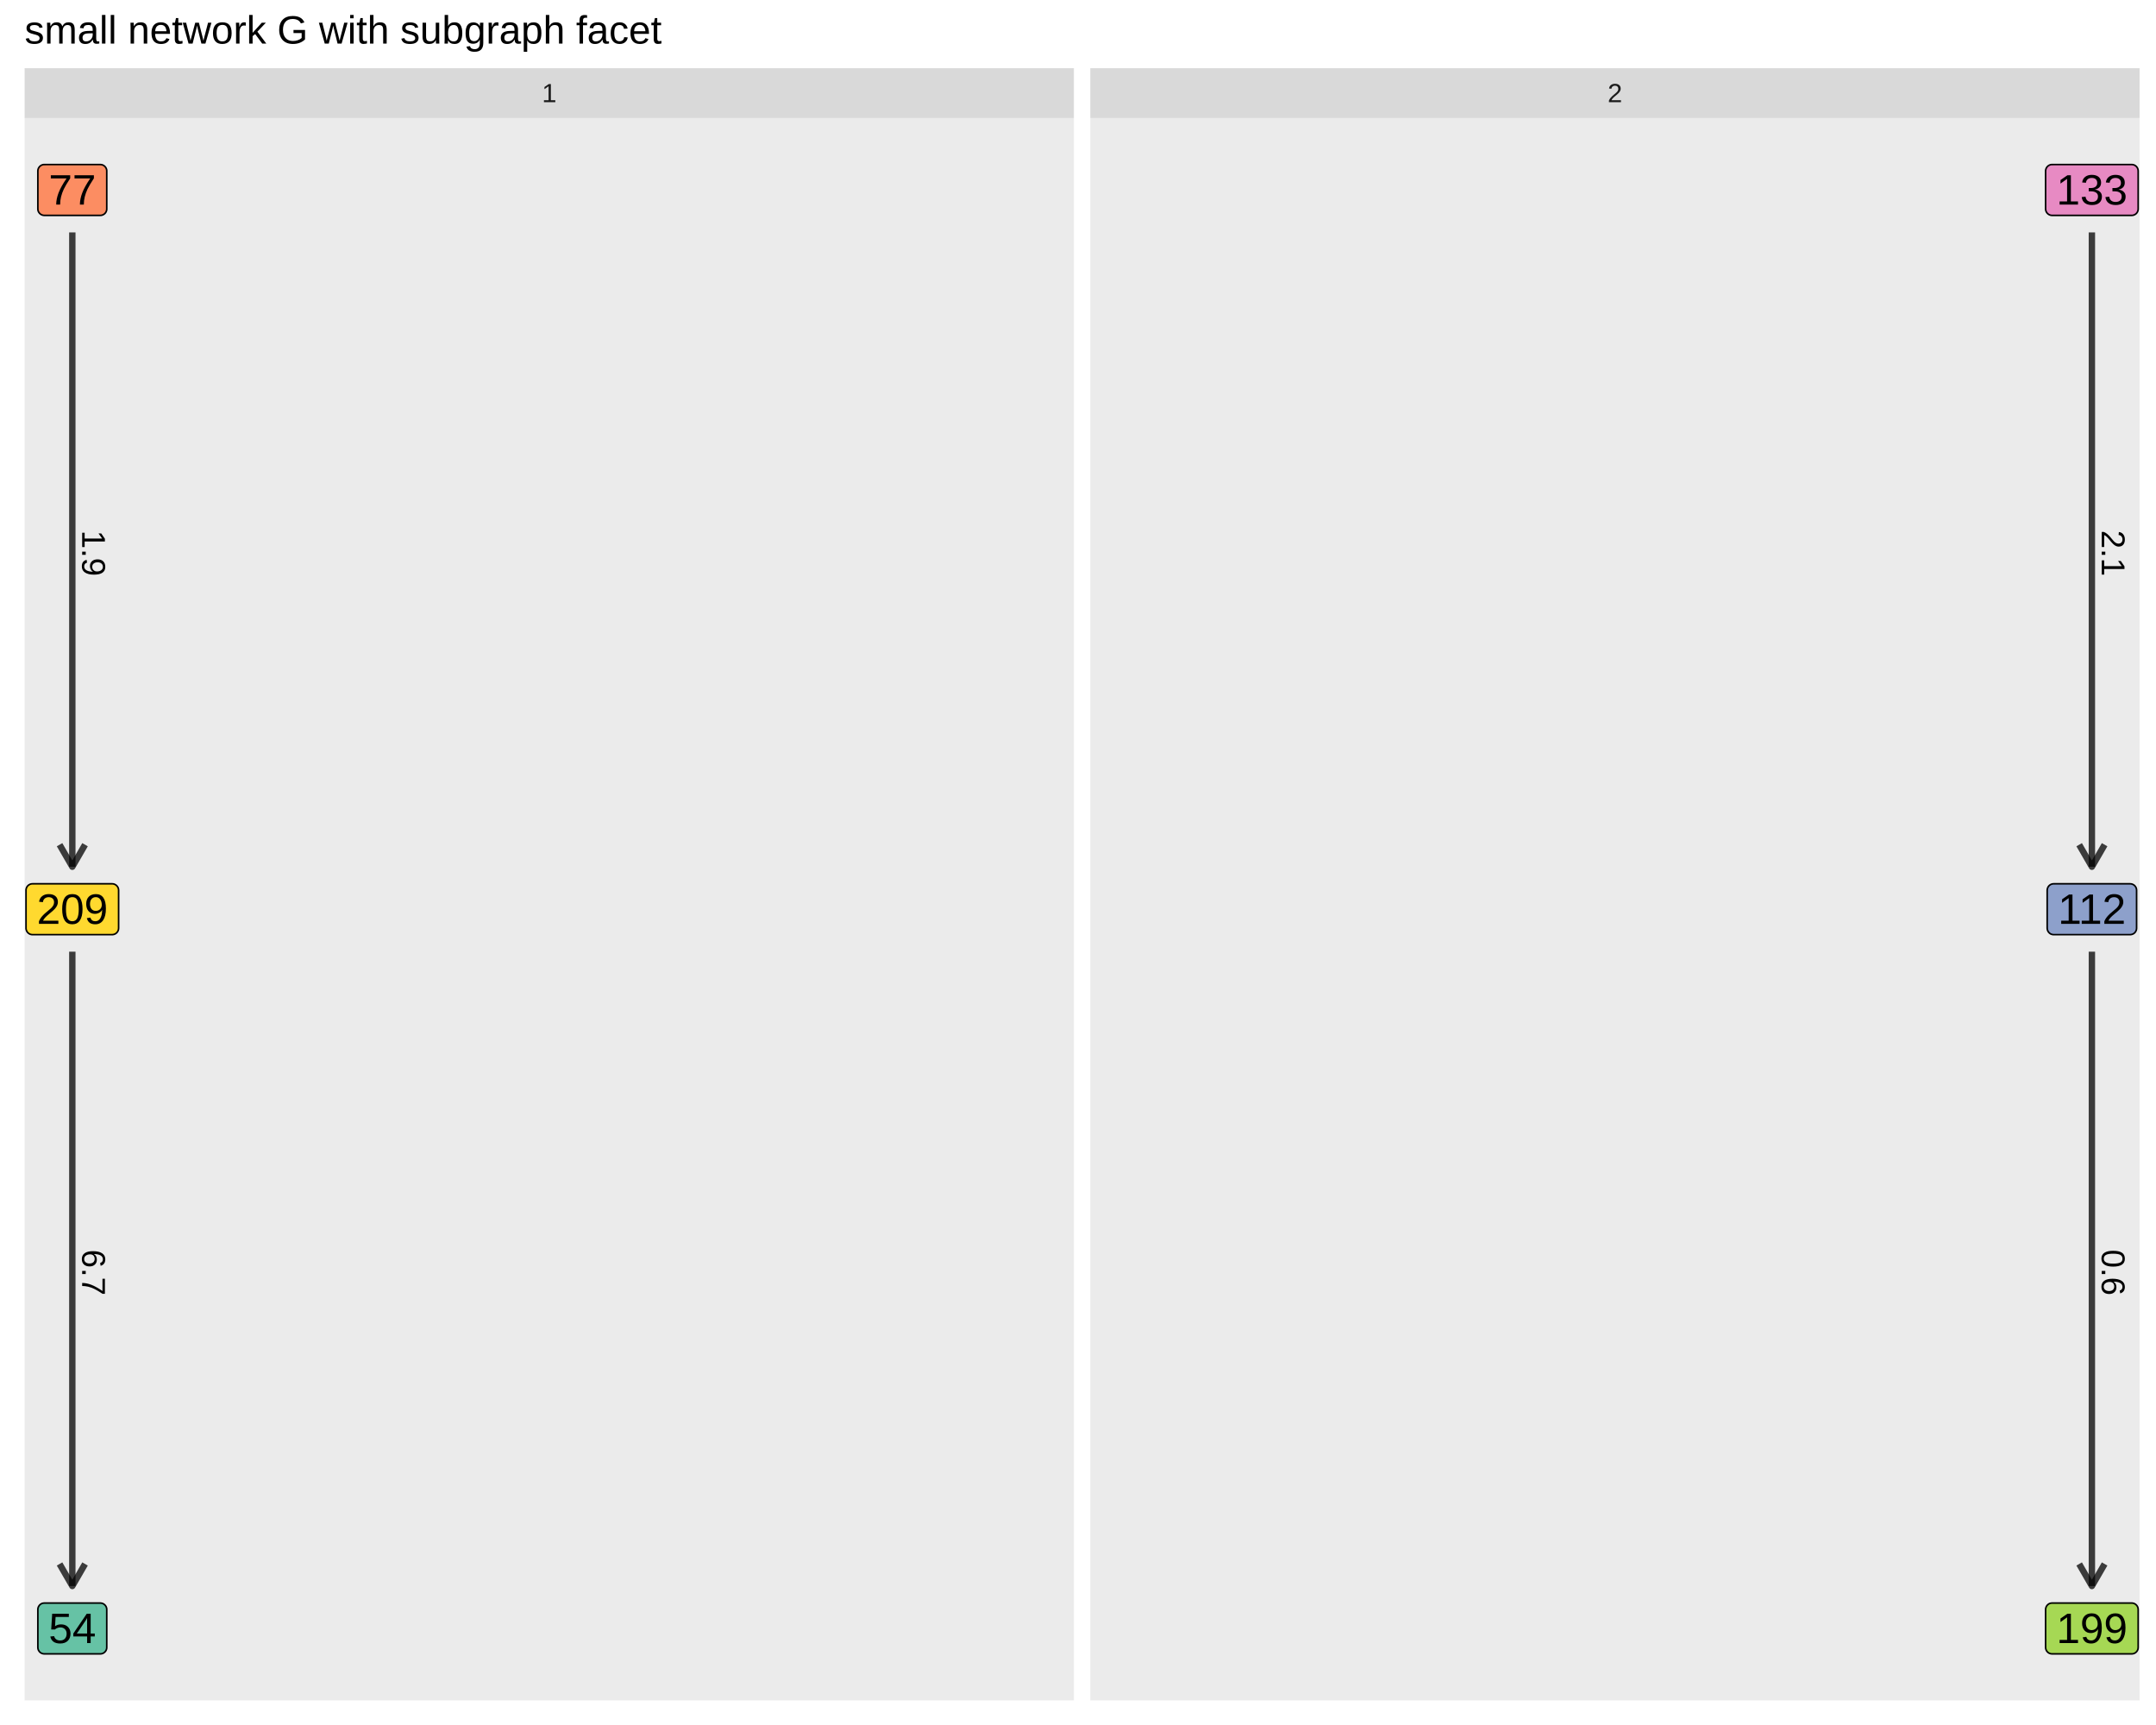
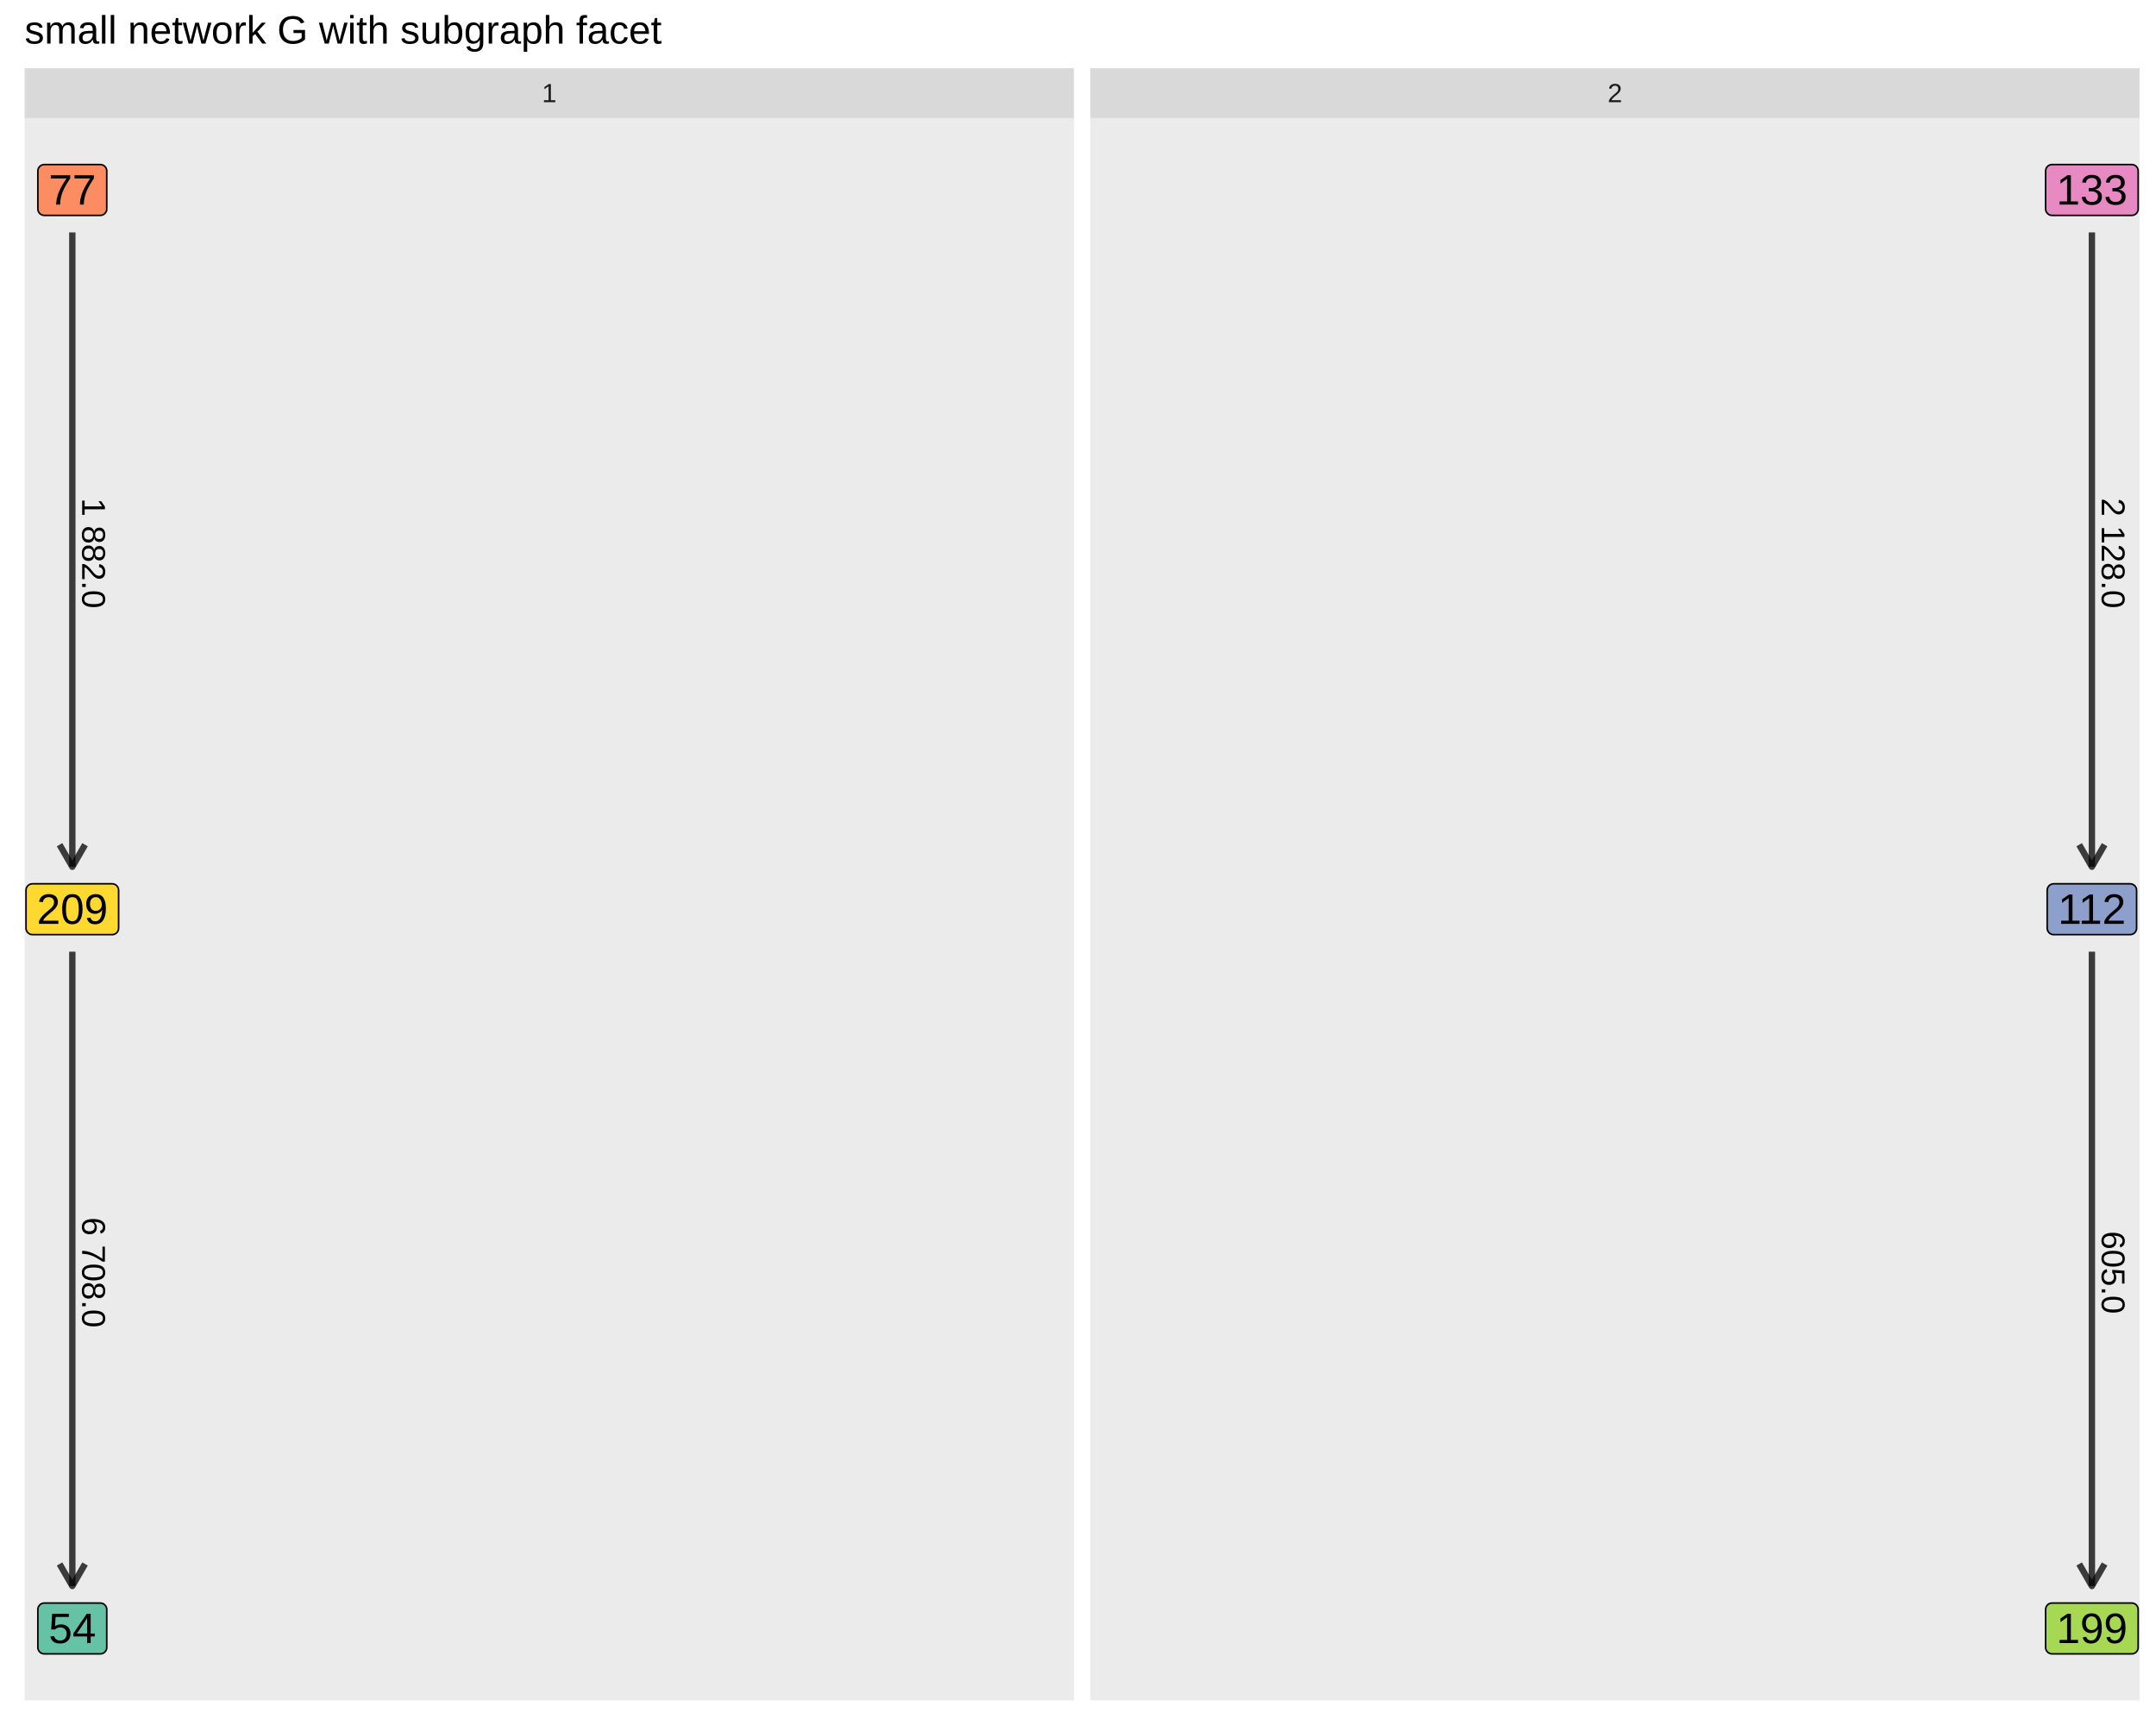
<svg xmlns="http://www.w3.org/2000/svg" viewBox="0 0 720.00 576.00">
  <defs>
    <style type="text/css">
    line, polyline, polygon, path, rect, circle {
      fill: none;
      stroke: #000000;
      stroke-linecap: round;
      stroke-linejoin: round;
      stroke-miterlimit: 10.00;
    }
  </style>
  </defs>
  <rect width="100%" height="100%" style="stroke: none; fill: #FFFFFF;" />
  <rect x="0.00" y="0.00" width="720.00" height="576.00" style="stroke-width: 1.07; stroke: #FFFFFF; fill: #FFFFFF;" />
  <defs>
    <clipPath id="cpOC4yMnwzNTguNjN8NTY3Ljc4fDM5LjQx">
      <rect x="8.22" y="39.41" width="350.41" height="528.37" />
    </clipPath>
  </defs>
  <rect x="8.22" y="39.41" width="350.41" height="528.37" style="stroke-width: 1.07; stroke: none; fill: #EBEBEB;" clip-path="url(#cpOC4yMnwzNTguNjN8NTY3Ljc4fDM5LjQx)" />
  <polyline points="24.15,77.60 24.15,77.99 24.15,80.41 24.15,82.84 24.15,85.26 24.15,87.69 24.15,90.12 24.15,92.54 24.15,94.97 24.15,97.39 24.15,99.82 24.15,102.25 24.15,104.67 24.15,107.10 24.15,109.52 24.15,111.95 24.15,114.37 24.15,116.80 24.15,119.23 24.15,121.65 24.15,124.08 24.15,126.50 24.15,128.93 24.15,131.36 24.15,133.78 24.15,136.21 24.15,138.63 24.15,141.06 24.15,143.49 24.15,145.91 24.15,148.34 24.15,150.76 24.15,153.19 24.15,155.62 24.15,158.04 24.15,160.47 24.15,162.89 24.15,165.32 24.15,167.75 24.15,170.17 24.15,172.60 24.15,175.02 24.15,177.45 24.15,179.87 24.15,182.30 24.15,184.73 24.15,187.15 24.15,189.58 24.15,192.00 24.15,194.43 24.15,196.86 24.15,199.28 24.15,201.71 24.15,204.13 24.15,206.56 24.15,208.99 24.15,211.41 24.15,213.84 24.15,216.26 24.15,218.69 24.15,221.12 24.15,223.54 24.15,225.97 24.15,228.39 24.15,230.82 24.15,233.25 24.15,235.67 24.15,238.10 24.15,240.52 24.15,242.95 24.15,245.37 24.15,247.80 24.15,250.23 24.15,252.65 24.15,255.08 24.15,257.50 24.15,259.93 24.15,262.36 24.15,264.78 24.15,267.21 24.15,269.63 24.15,272.06 24.15,274.49 24.15,276.91 24.15,279.34 24.15,281.76 24.15,284.19 24.15,286.62 24.15,289.04 24.15,289.42 " style="stroke-width: 2.13; stroke: #000000; stroke-opacity: 0.75; stroke-linecap: butt;" clip-path="url(#cpOC4yMnwzNTguNjN8NTY3Ljc4fDM5LjQx)" />
  <polyline points="19.89,282.06 24.15,289.42 28.40,282.06 " style="stroke-width: 2.13; stroke: #000000; stroke-opacity: 0.75; stroke-linecap: butt;" clip-path="url(#cpOC4yMnwzNTguNjN8NTY3Ljc4fDM5LjQx)" />
  <polyline points="24.15,317.77 24.15,318.15 24.15,320.58 24.15,323.00 24.15,325.43 24.15,327.86 24.15,330.28 24.15,332.71 24.15,335.13 24.15,337.56 24.15,339.99 24.15,342.41 24.15,344.84 24.15,347.26 24.15,349.69 24.15,352.12 24.15,354.54 24.15,356.97 24.15,359.39 24.15,361.82 24.15,364.25 24.15,366.67 24.15,369.10 24.15,371.52 24.15,373.95 24.15,376.38 24.15,378.80 24.15,381.23 24.15,383.65 24.15,386.08 24.15,388.50 24.15,390.93 24.15,393.36 24.15,395.78 24.15,398.21 24.15,400.63 24.15,403.06 24.15,405.49 24.15,407.91 24.15,410.34 24.15,412.76 24.15,415.19 24.15,417.62 24.15,420.04 24.15,422.47 24.15,424.89 24.15,427.32 24.15,429.75 24.15,432.17 24.15,434.60 24.15,437.02 24.15,439.45 24.15,441.88 24.15,444.30 24.15,446.73 24.15,449.15 24.15,451.58 24.15,454.00 24.15,456.43 24.15,458.86 24.15,461.28 24.15,463.71 24.15,466.13 24.15,468.56 24.15,470.99 24.15,473.41 24.15,475.84 24.15,478.26 24.15,480.69 24.15,483.12 24.15,485.54 24.15,487.97 24.15,490.39 24.15,492.82 24.15,495.25 24.15,497.67 24.15,500.10 24.15,502.52 24.15,504.95 24.15,507.38 24.15,509.80 24.15,512.23 24.15,514.65 24.15,517.08 24.15,519.50 24.15,521.93 24.15,524.36 24.15,526.78 24.15,529.21 24.15,529.59 " style="stroke-width: 2.13; stroke: #000000; stroke-opacity: 0.75; stroke-linecap: butt;" clip-path="url(#cpOC4yMnwzNTguNjN8NTY3Ljc4fDM5LjQx)" />
  <polyline points="19.89,522.23 24.15,529.59 28.40,522.23 " style="stroke-width: 2.13; stroke: #000000; stroke-opacity: 0.75; stroke-linecap: butt;" clip-path="url(#cpOC4yMnwzNTguNjN8NTY3Ljc4fDM5LjQx)" />
  <g clip-path="url(#cpOC4yMnwzNTguNjN8NTY3Ljc4fDM5LjQx)">
-     <text transform="translate(27.44,177.05) rotate(-270)" style="font-size: 11.04px; font-family: Liberation Sans;" textLength="15.34px" lengthAdjust="spacingAndGlyphs">1.9</text>
+     <text transform="translate(27.44,166.31) rotate(-270)" style="font-size: 11.04px; font-family: Liberation Sans;" textLength="36.83px" lengthAdjust="spacingAndGlyphs">1 882.0</text>
  </g>
  <g clip-path="url(#cpOC4yMnwzNTguNjN8NTY3Ljc4fDM5LjQx)">
-     <text transform="translate(27.44,417.22) rotate(-270)" style="font-size: 11.04px; font-family: Liberation Sans;" textLength="15.34px" lengthAdjust="spacingAndGlyphs">6.7</text>
+     <text transform="translate(27.44,406.48) rotate(-270)" style="font-size: 11.04px; font-family: Liberation Sans;" textLength="36.83px" lengthAdjust="spacingAndGlyphs">6 708.0</text>
  </g>
  <polygon points="14.80,71.92 33.49,71.92 33.41,71.92 33.75,71.91 34.09,71.84 34.42,71.71 34.72,71.54 34.99,71.32 35.22,71.06 35.41,70.76 35.54,70.44 35.63,70.11 35.65,69.76 35.65,69.76 35.65,57.10 35.65,57.10 35.63,56.75 35.54,56.42 35.41,56.10 35.22,55.80 34.99,55.54 34.72,55.32 34.42,55.15 34.09,55.02 33.75,54.96 33.49,54.94 14.80,54.94 15.06,54.96 14.71,54.94 14.37,54.98 14.03,55.08 13.72,55.23 13.43,55.43 13.18,55.67 12.98,55.95 12.81,56.25 12.70,56.58 12.65,56.93 12.64,57.10 12.64,69.76 12.65,69.59 12.65,69.93 12.70,70.28 12.81,70.61 12.98,70.92 13.18,71.19 13.43,71.43 13.72,71.63 14.03,71.78 14.37,71.88 14.71,71.92 " style="stroke-width: 0.53; fill: #FC8D62;" clip-path="url(#cpOC4yMnwzNTguNjN8NTY3Ljc4fDM5LjQx)" />
  <g clip-path="url(#cpOC4yMnwzNTguNjN8NTY3Ljc4fDM5LjQx)">
    <text x="16.24" y="68.32" style="font-size: 14.23px; font-family: Liberation Sans;" textLength="15.81px" lengthAdjust="spacingAndGlyphs">77</text>
  </g>
  <polygon points="10.85,312.09 37.45,312.09 37.36,312.09 37.71,312.07 38.05,312.00 38.37,311.88 38.67,311.71 38.94,311.49 39.17,311.23 39.36,310.93 39.50,310.61 39.58,310.27 39.61,309.93 39.61,309.93 39.61,297.27 39.61,297.27 39.58,296.92 39.50,296.58 39.36,296.26 39.17,295.97 38.94,295.71 38.67,295.49 38.37,295.32 38.05,295.19 37.71,295.12 37.45,295.11 10.85,295.11 11.11,295.12 10.76,295.11 10.42,295.15 10.08,295.25 9.77,295.40 9.48,295.59 9.23,295.83 9.02,296.11 8.86,296.42 8.75,296.75 8.69,297.09 8.69,297.27 8.69,309.93 8.69,309.75 8.69,310.10 8.75,310.44 8.86,310.77 9.02,311.08 9.23,311.36 9.48,311.60 9.77,311.80 10.08,311.95 10.42,312.04 10.76,312.09 " style="stroke-width: 0.53; fill: #FFD92F;" clip-path="url(#cpOC4yMnwzNTguNjN8NTY3Ljc4fDM5LjQx)" />
  <g clip-path="url(#cpOC4yMnwzNTguNjN8NTY3Ljc4fDM5LjQx)">
    <text x="12.29" y="308.49" style="font-size: 14.23px; font-family: Liberation Sans;" textLength="23.72px" lengthAdjust="spacingAndGlyphs">209</text>
  </g>
  <polygon points="14.80,552.25 33.49,552.25 33.41,552.25 33.75,552.24 34.09,552.17 34.42,552.05 34.72,551.87 34.99,551.65 35.22,551.39 35.41,551.10 35.54,550.78 35.63,550.44 35.65,550.09 35.65,550.09 35.65,537.43 35.65,537.43 35.63,537.09 35.54,536.75 35.41,536.43 35.22,536.14 34.99,535.88 34.72,535.66 34.42,535.48 34.09,535.36 33.75,535.29 33.49,535.27 14.80,535.27 15.06,535.29 14.71,535.28 14.37,535.32 14.03,535.41 13.72,535.56 13.43,535.76 13.18,536.00 12.98,536.28 12.81,536.59 12.70,536.92 12.65,537.26 12.64,537.43 12.64,550.09 12.65,549.92 12.65,550.27 12.70,550.61 12.81,550.94 12.98,551.25 13.18,551.53 13.43,551.77 13.72,551.97 14.03,552.11 14.37,552.21 14.71,552.25 " style="stroke-width: 0.53; fill: #66C2A5;" clip-path="url(#cpOC4yMnwzNTguNjN8NTY3Ljc4fDM5LjQx)" />
  <g clip-path="url(#cpOC4yMnwzNTguNjN8NTY3Ljc4fDM5LjQx)">
    <text x="16.24" y="548.65" style="font-size: 14.23px; font-family: Liberation Sans;" textLength="15.81px" lengthAdjust="spacingAndGlyphs">54</text>
  </g>
  <defs>
    <clipPath id="cpMC4wMHw3MjAuMDB8NTc2LjAwfDAuMDA=">
      <rect x="0.00" y="0.00" width="720.00" height="576.00" />
    </clipPath>
  </defs>
  <defs>
    <clipPath id="cpMzY0LjExfDcxNC41Mnw1NjcuNzh8MzkuNDE=">
      <rect x="364.11" y="39.41" width="350.41" height="528.37" />
    </clipPath>
  </defs>
  <rect x="364.11" y="39.41" width="350.41" height="528.37" style="stroke-width: 1.07; stroke: none; fill: #EBEBEB;" clip-path="url(#cpMzY0LjExfDcxNC41Mnw1NjcuNzh8MzkuNDE=)" />
  <polyline points="698.59,317.77 698.59,318.15 698.59,320.58 698.59,323.00 698.59,325.43 698.59,327.86 698.59,330.28 698.59,332.71 698.59,335.13 698.59,337.56 698.59,339.99 698.59,342.41 698.59,344.84 698.59,347.26 698.59,349.69 698.59,352.12 698.59,354.54 698.59,356.97 698.59,359.39 698.59,361.82 698.59,364.25 698.59,366.67 698.59,369.10 698.59,371.52 698.59,373.95 698.59,376.38 698.59,378.80 698.59,381.23 698.59,383.65 698.59,386.08 698.59,388.50 698.59,390.93 698.59,393.36 698.59,395.78 698.59,398.21 698.59,400.63 698.59,403.06 698.59,405.49 698.59,407.91 698.59,410.34 698.59,412.76 698.59,415.19 698.59,417.62 698.59,420.04 698.59,422.47 698.59,424.89 698.59,427.32 698.59,429.75 698.59,432.17 698.59,434.60 698.59,437.02 698.59,439.45 698.59,441.88 698.59,444.30 698.59,446.73 698.59,449.15 698.59,451.58 698.59,454.00 698.59,456.43 698.59,458.86 698.59,461.28 698.59,463.71 698.59,466.13 698.59,468.56 698.59,470.99 698.59,473.41 698.59,475.84 698.59,478.26 698.59,480.69 698.59,483.12 698.59,485.54 698.59,487.97 698.59,490.39 698.59,492.82 698.59,495.25 698.59,497.67 698.59,500.10 698.59,502.52 698.59,504.95 698.59,507.38 698.59,509.80 698.59,512.23 698.59,514.65 698.59,517.08 698.59,519.50 698.59,521.93 698.59,524.36 698.59,526.78 698.59,529.21 698.59,529.59 " style="stroke-width: 2.13; stroke: #000000; stroke-opacity: 0.75; stroke-linecap: butt;" clip-path="url(#cpMzY0LjExfDcxNC41Mnw1NjcuNzh8MzkuNDE=)" />
  <polyline points="694.34,522.23 698.59,529.59 702.84,522.23 " style="stroke-width: 2.13; stroke: #000000; stroke-opacity: 0.75; stroke-linecap: butt;" clip-path="url(#cpMzY0LjExfDcxNC41Mnw1NjcuNzh8MzkuNDE=)" />
  <polyline points="698.59,77.60 698.59,77.99 698.59,80.41 698.59,82.84 698.59,85.26 698.59,87.69 698.59,90.12 698.59,92.54 698.59,94.97 698.59,97.39 698.59,99.82 698.59,102.25 698.59,104.67 698.59,107.10 698.59,109.52 698.59,111.95 698.59,114.37 698.59,116.80 698.59,119.23 698.59,121.65 698.59,124.08 698.59,126.50 698.59,128.93 698.59,131.36 698.59,133.78 698.59,136.21 698.59,138.63 698.59,141.06 698.59,143.49 698.59,145.91 698.59,148.34 698.59,150.76 698.59,153.19 698.59,155.62 698.59,158.04 698.59,160.47 698.59,162.89 698.59,165.32 698.59,167.75 698.59,170.17 698.59,172.60 698.59,175.02 698.59,177.45 698.59,179.87 698.59,182.30 698.59,184.73 698.59,187.15 698.59,189.58 698.59,192.00 698.59,194.43 698.59,196.86 698.59,199.28 698.59,201.71 698.59,204.13 698.59,206.56 698.59,208.99 698.59,211.41 698.59,213.84 698.59,216.26 698.59,218.69 698.59,221.12 698.59,223.54 698.59,225.97 698.59,228.39 698.59,230.82 698.59,233.25 698.59,235.67 698.59,238.10 698.59,240.52 698.59,242.95 698.59,245.37 698.59,247.80 698.59,250.23 698.59,252.65 698.59,255.08 698.59,257.50 698.59,259.93 698.59,262.36 698.59,264.78 698.59,267.21 698.59,269.63 698.59,272.06 698.59,274.49 698.59,276.91 698.59,279.34 698.59,281.76 698.59,284.19 698.59,286.62 698.59,289.04 698.59,289.42 " style="stroke-width: 2.13; stroke: #000000; stroke-opacity: 0.75; stroke-linecap: butt;" clip-path="url(#cpMzY0LjExfDcxNC41Mnw1NjcuNzh8MzkuNDE=)" />
  <polyline points="694.34,282.06 698.59,289.42 702.84,282.06 " style="stroke-width: 2.13; stroke: #000000; stroke-opacity: 0.75; stroke-linecap: butt;" clip-path="url(#cpMzY0LjExfDcxNC41Mnw1NjcuNzh8MzkuNDE=)" />
  <g clip-path="url(#cpMzY0LjExfDcxNC41Mnw1NjcuNzh8MzkuNDE=)">
-     <text transform="translate(701.88,417.22) rotate(-270)" style="font-size: 11.04px; font-family: Liberation Sans;" textLength="15.34px" lengthAdjust="spacingAndGlyphs">0.6</text>
+     <text transform="translate(701.88,411.08) rotate(-270)" style="font-size: 11.04px; font-family: Liberation Sans;" textLength="27.62px" lengthAdjust="spacingAndGlyphs">605.0</text>
  </g>
  <g clip-path="url(#cpMzY0LjExfDcxNC41Mnw1NjcuNzh8MzkuNDE=)">
-     <text transform="translate(701.88,177.05) rotate(-270)" style="font-size: 11.04px; font-family: Liberation Sans;" textLength="15.34px" lengthAdjust="spacingAndGlyphs">2.1</text>
+     <text transform="translate(701.88,166.31) rotate(-270)" style="font-size: 11.04px; font-family: Liberation Sans;" textLength="36.83px" lengthAdjust="spacingAndGlyphs">2 128.0</text>
  </g>
  <polygon points="685.29,71.92 711.89,71.92 711.81,71.92 712.15,71.91 712.49,71.84 712.82,71.71 713.12,71.54 713.39,71.32 713.62,71.06 713.80,70.76 713.94,70.44 714.02,70.11 714.05,69.76 714.05,69.76 714.05,57.10 714.05,57.10 714.02,56.75 713.94,56.42 713.80,56.10 713.62,55.80 713.39,55.54 713.12,55.32 712.82,55.15 712.49,55.02 712.15,54.96 711.89,54.94 685.29,54.94 685.55,54.96 685.21,54.94 684.86,54.98 684.53,55.08 684.21,55.23 683.93,55.43 683.68,55.67 683.47,55.95 683.31,56.25 683.20,56.58 683.14,56.93 683.13,57.10 683.13,69.76 683.14,69.59 683.14,69.93 683.20,70.28 683.31,70.61 683.47,70.92 683.68,71.19 683.93,71.43 684.21,71.63 684.53,71.78 684.86,71.88 685.21,71.92 " style="stroke-width: 0.53; fill: #E78AC3;" clip-path="url(#cpMzY0LjExfDcxNC41Mnw1NjcuNzh8MzkuNDE=)" />
  <g clip-path="url(#cpMzY0LjExfDcxNC41Mnw1NjcuNzh8MzkuNDE=)">
    <text x="686.73" y="68.32" style="font-size: 14.23px; font-family: Liberation Sans;" textLength="23.72px" lengthAdjust="spacingAndGlyphs">133</text>
  </g>
  <polygon points="685.82,312.09 711.36,312.09 711.27,312.09 711.62,312.07 711.96,312.00 712.29,311.88 712.59,311.71 712.86,311.49 713.09,311.23 713.27,310.93 713.41,310.61 713.49,310.27 713.52,309.93 713.52,309.93 713.52,297.27 713.52,297.27 713.49,296.92 713.41,296.58 713.27,296.26 713.09,295.97 712.86,295.71 712.59,295.49 712.29,295.32 711.96,295.19 711.62,295.12 711.36,295.11 685.82,295.11 686.09,295.12 685.74,295.11 685.39,295.15 685.06,295.25 684.74,295.40 684.46,295.59 684.21,295.83 684.00,296.11 683.84,296.42 683.73,296.75 683.67,297.09 683.66,297.27 683.66,309.93 683.67,309.75 683.67,310.10 683.73,310.44 683.84,310.77 684.00,311.08 684.21,311.36 684.46,311.60 684.74,311.80 685.06,311.95 685.39,312.04 685.74,312.09 " style="stroke-width: 0.53; fill: #8DA0CB;" clip-path="url(#cpMzY0LjExfDcxNC41Mnw1NjcuNzh8MzkuNDE=)" />
  <g clip-path="url(#cpMzY0LjExfDcxNC41Mnw1NjcuNzh8MzkuNDE=)">
    <text x="687.26" y="308.49" style="font-size: 14.23px; font-family: Liberation Sans;" textLength="22.66px" lengthAdjust="spacingAndGlyphs">112</text>
  </g>
  <polygon points="685.29,552.25 711.89,552.25 711.81,552.25 712.15,552.24 712.49,552.17 712.82,552.05 713.12,551.87 713.39,551.65 713.62,551.39 713.80,551.10 713.94,550.78 714.02,550.44 714.05,550.09 714.05,550.09 714.05,537.43 714.05,537.43 714.02,537.09 713.94,536.75 713.80,536.43 713.62,536.14 713.39,535.88 713.12,535.66 712.82,535.48 712.49,535.36 712.15,535.29 711.89,535.27 685.29,535.27 685.55,535.29 685.21,535.28 684.86,535.32 684.53,535.41 684.21,535.56 683.93,535.76 683.68,536.00 683.47,536.28 683.31,536.59 683.20,536.92 683.14,537.26 683.13,537.43 683.13,550.09 683.14,549.92 683.14,550.27 683.20,550.61 683.31,550.94 683.47,551.25 683.68,551.53 683.93,551.77 684.21,551.97 684.53,552.11 684.86,552.21 685.21,552.25 " style="stroke-width: 0.53; fill: #A6D854;" clip-path="url(#cpMzY0LjExfDcxNC41Mnw1NjcuNzh8MzkuNDE=)" />
  <g clip-path="url(#cpMzY0LjExfDcxNC41Mnw1NjcuNzh8MzkuNDE=)">
    <text x="686.73" y="548.65" style="font-size: 14.23px; font-family: Liberation Sans;" textLength="23.72px" lengthAdjust="spacingAndGlyphs">199</text>
  </g>
  <defs>
    <clipPath id="cpMC4wMHw3MjAuMDB8NTc2LjAwfDAuMDA=">
      <rect x="0.00" y="0.00" width="720.00" height="576.00" />
    </clipPath>
  </defs>
  <defs>
    <clipPath id="cpOC4yMnwzNTguNjN8MzkuNDF8MjIuNzc=">
      <rect x="8.22" y="22.77" width="350.41" height="16.64" />
    </clipPath>
  </defs>
  <rect x="8.22" y="22.77" width="350.41" height="16.64" style="stroke-width: 1.07; stroke: none; fill: #D9D9D9;" clip-path="url(#cpOC4yMnwzNTguNjN8MzkuNDF8MjIuNzc=)" />
  <g clip-path="url(#cpOC4yMnwzNTguNjN8MzkuNDF8MjIuNzc=)">
    <text x="180.98" y="34.12" style="font-size: 8.80px; fill: #1A1A1A; font-family: Liberation Sans;" textLength="4.89px" lengthAdjust="spacingAndGlyphs">1</text>
  </g>
  <defs>
    <clipPath id="cpMC4wMHw3MjAuMDB8NTc2LjAwfDAuMDA=">
      <rect x="0.00" y="0.00" width="720.00" height="576.00" />
    </clipPath>
  </defs>
  <defs>
    <clipPath id="cpMzY0LjExfDcxNC41MnwzOS40MXwyMi43Nw==">
      <rect x="364.11" y="22.77" width="350.41" height="16.64" />
    </clipPath>
  </defs>
  <rect x="364.11" y="22.77" width="350.41" height="16.64" style="stroke-width: 1.07; stroke: none; fill: #D9D9D9;" clip-path="url(#cpMzY0LjExfDcxNC41MnwzOS40MXwyMi43Nw==)" />
  <g clip-path="url(#cpMzY0LjExfDcxNC41MnwzOS40MXwyMi43Nw==)">
    <text x="536.87" y="34.12" style="font-size: 8.80px; fill: #1A1A1A; font-family: Liberation Sans;" textLength="4.89px" lengthAdjust="spacingAndGlyphs">2</text>
  </g>
  <defs>
    <clipPath id="cpMC4wMHw3MjAuMDB8NTc2LjAwfDAuMDA=">
      <rect x="0.00" y="0.00" width="720.00" height="576.00" />
    </clipPath>
  </defs>
  <g clip-path="url(#cpMC4wMHw3MjAuMDB8NTc2LjAwfDAuMDA=)">
    <text x="8.22" y="14.56" style="font-size: 13.20px; font-family: Liberation Sans;" textLength="212.44px" lengthAdjust="spacingAndGlyphs">small network G with subgraph facet</text>
  </g>
</svg>
